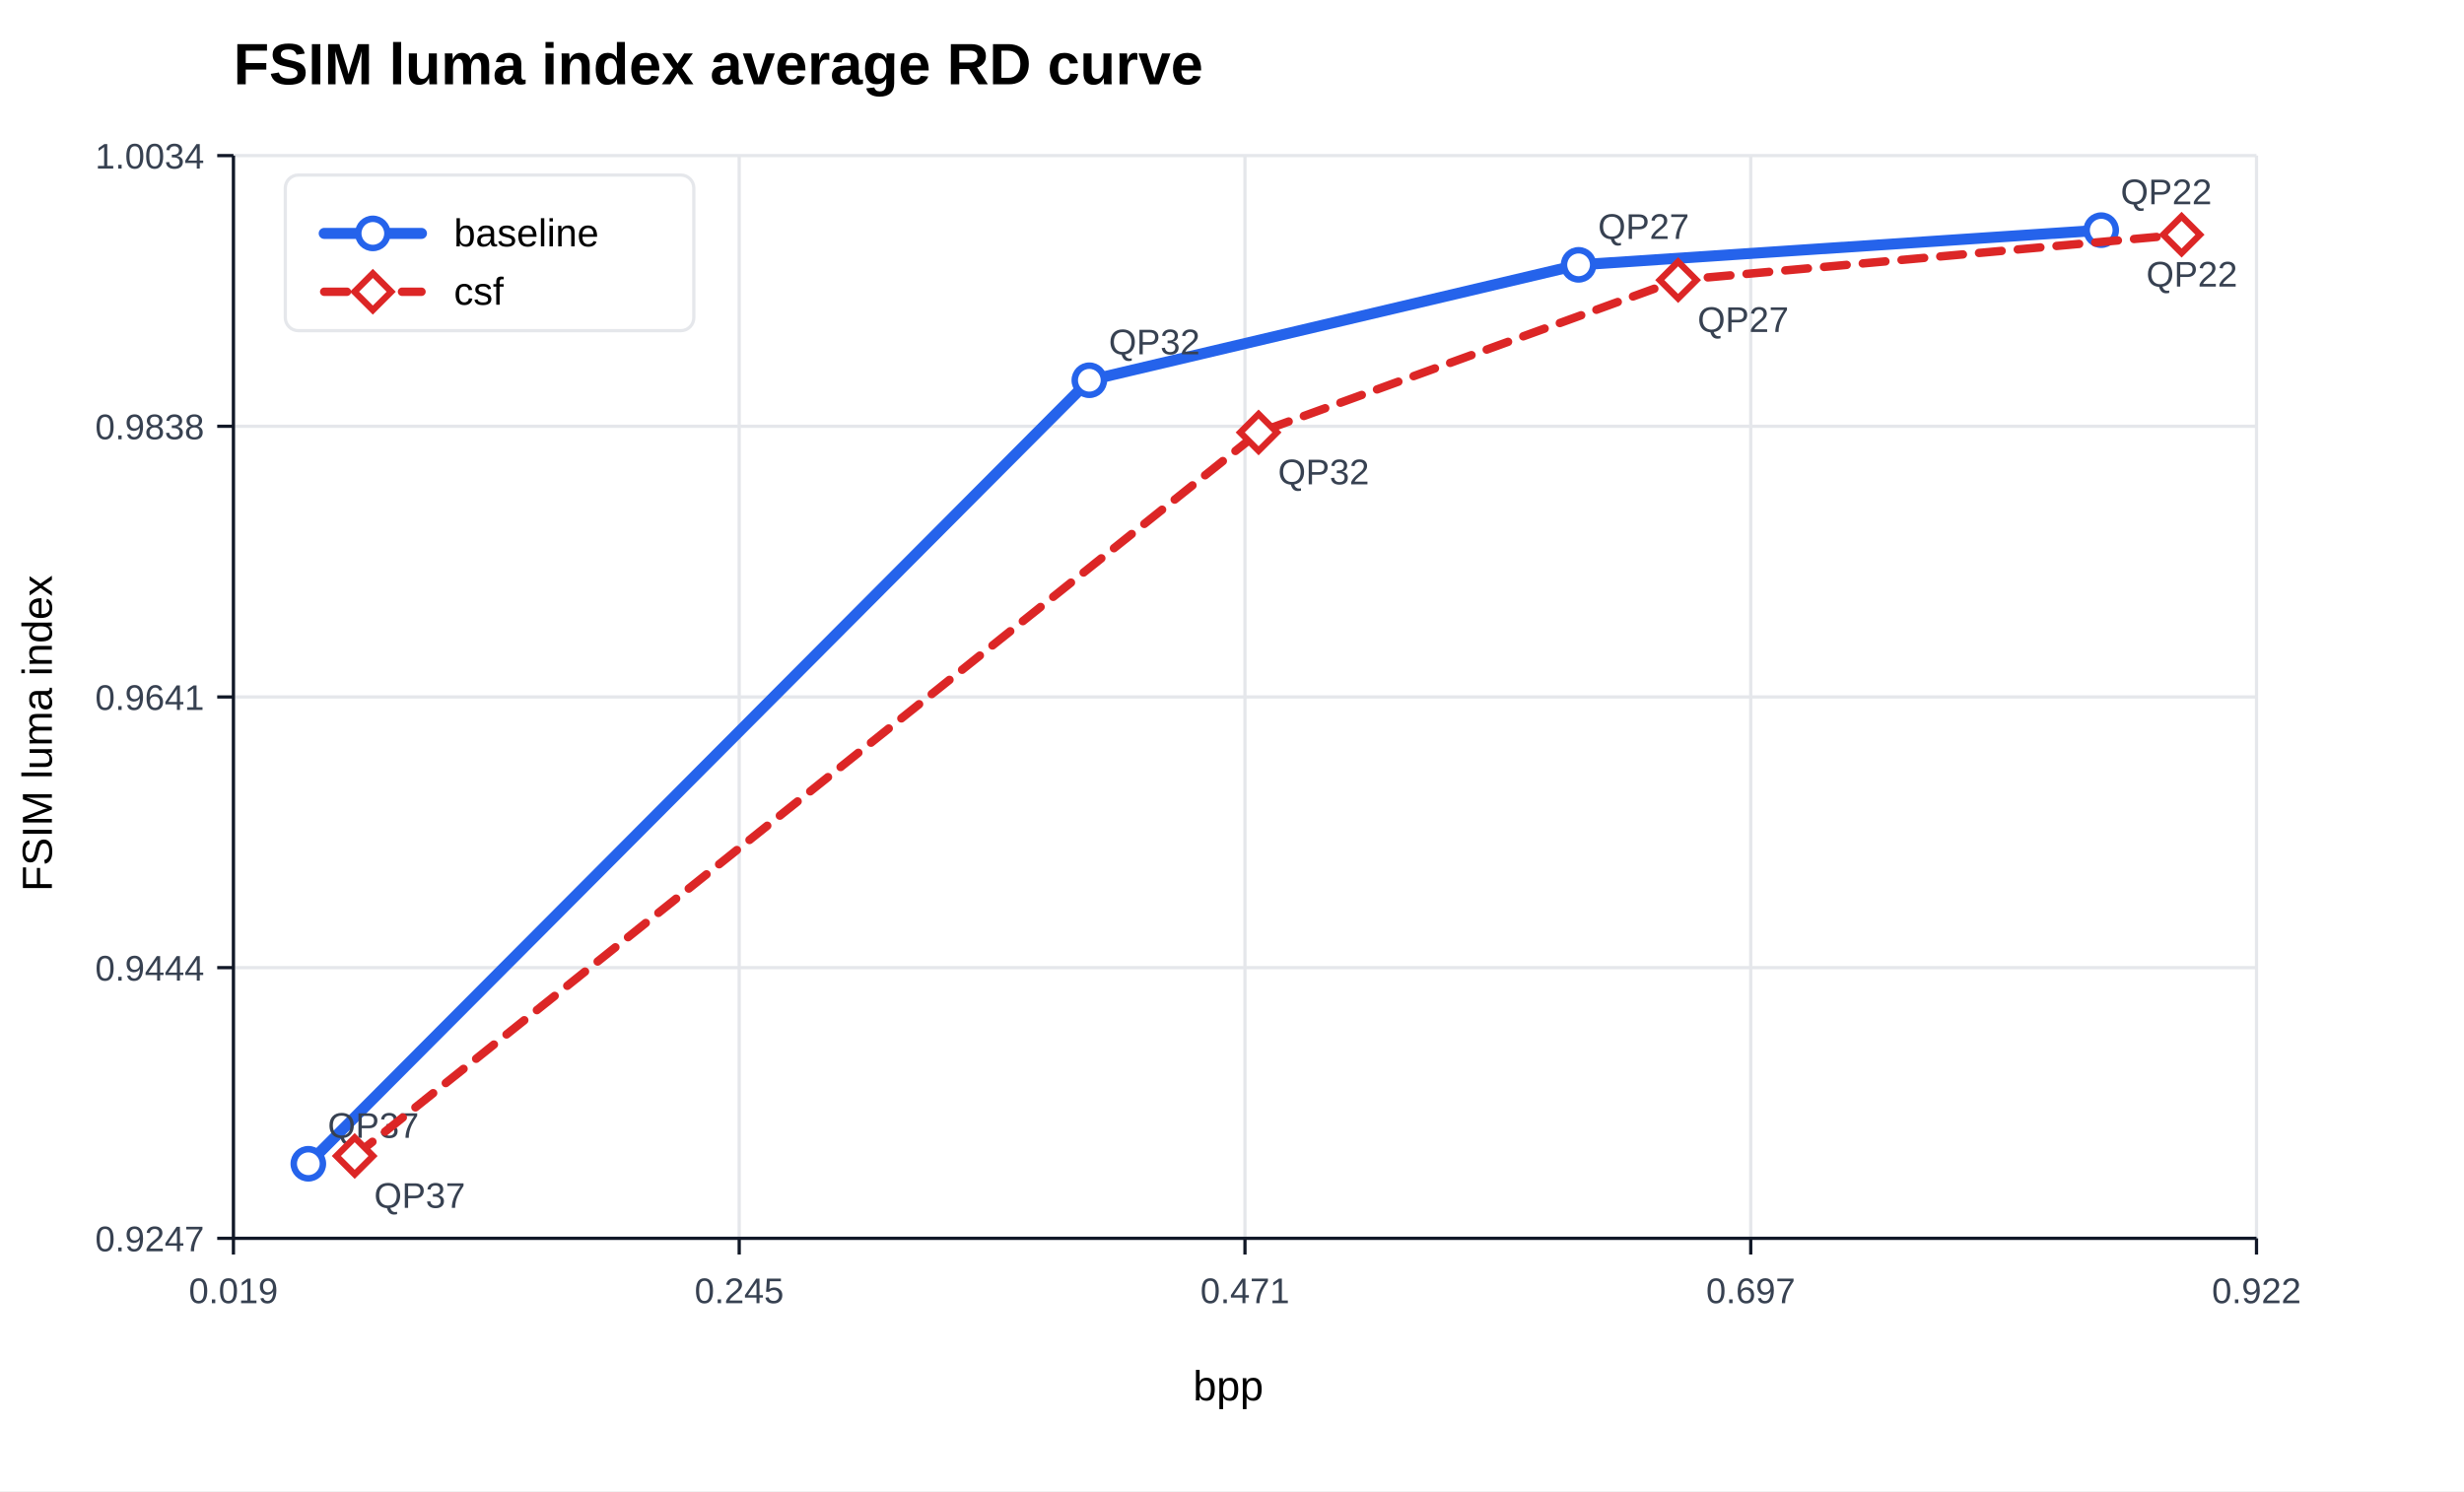
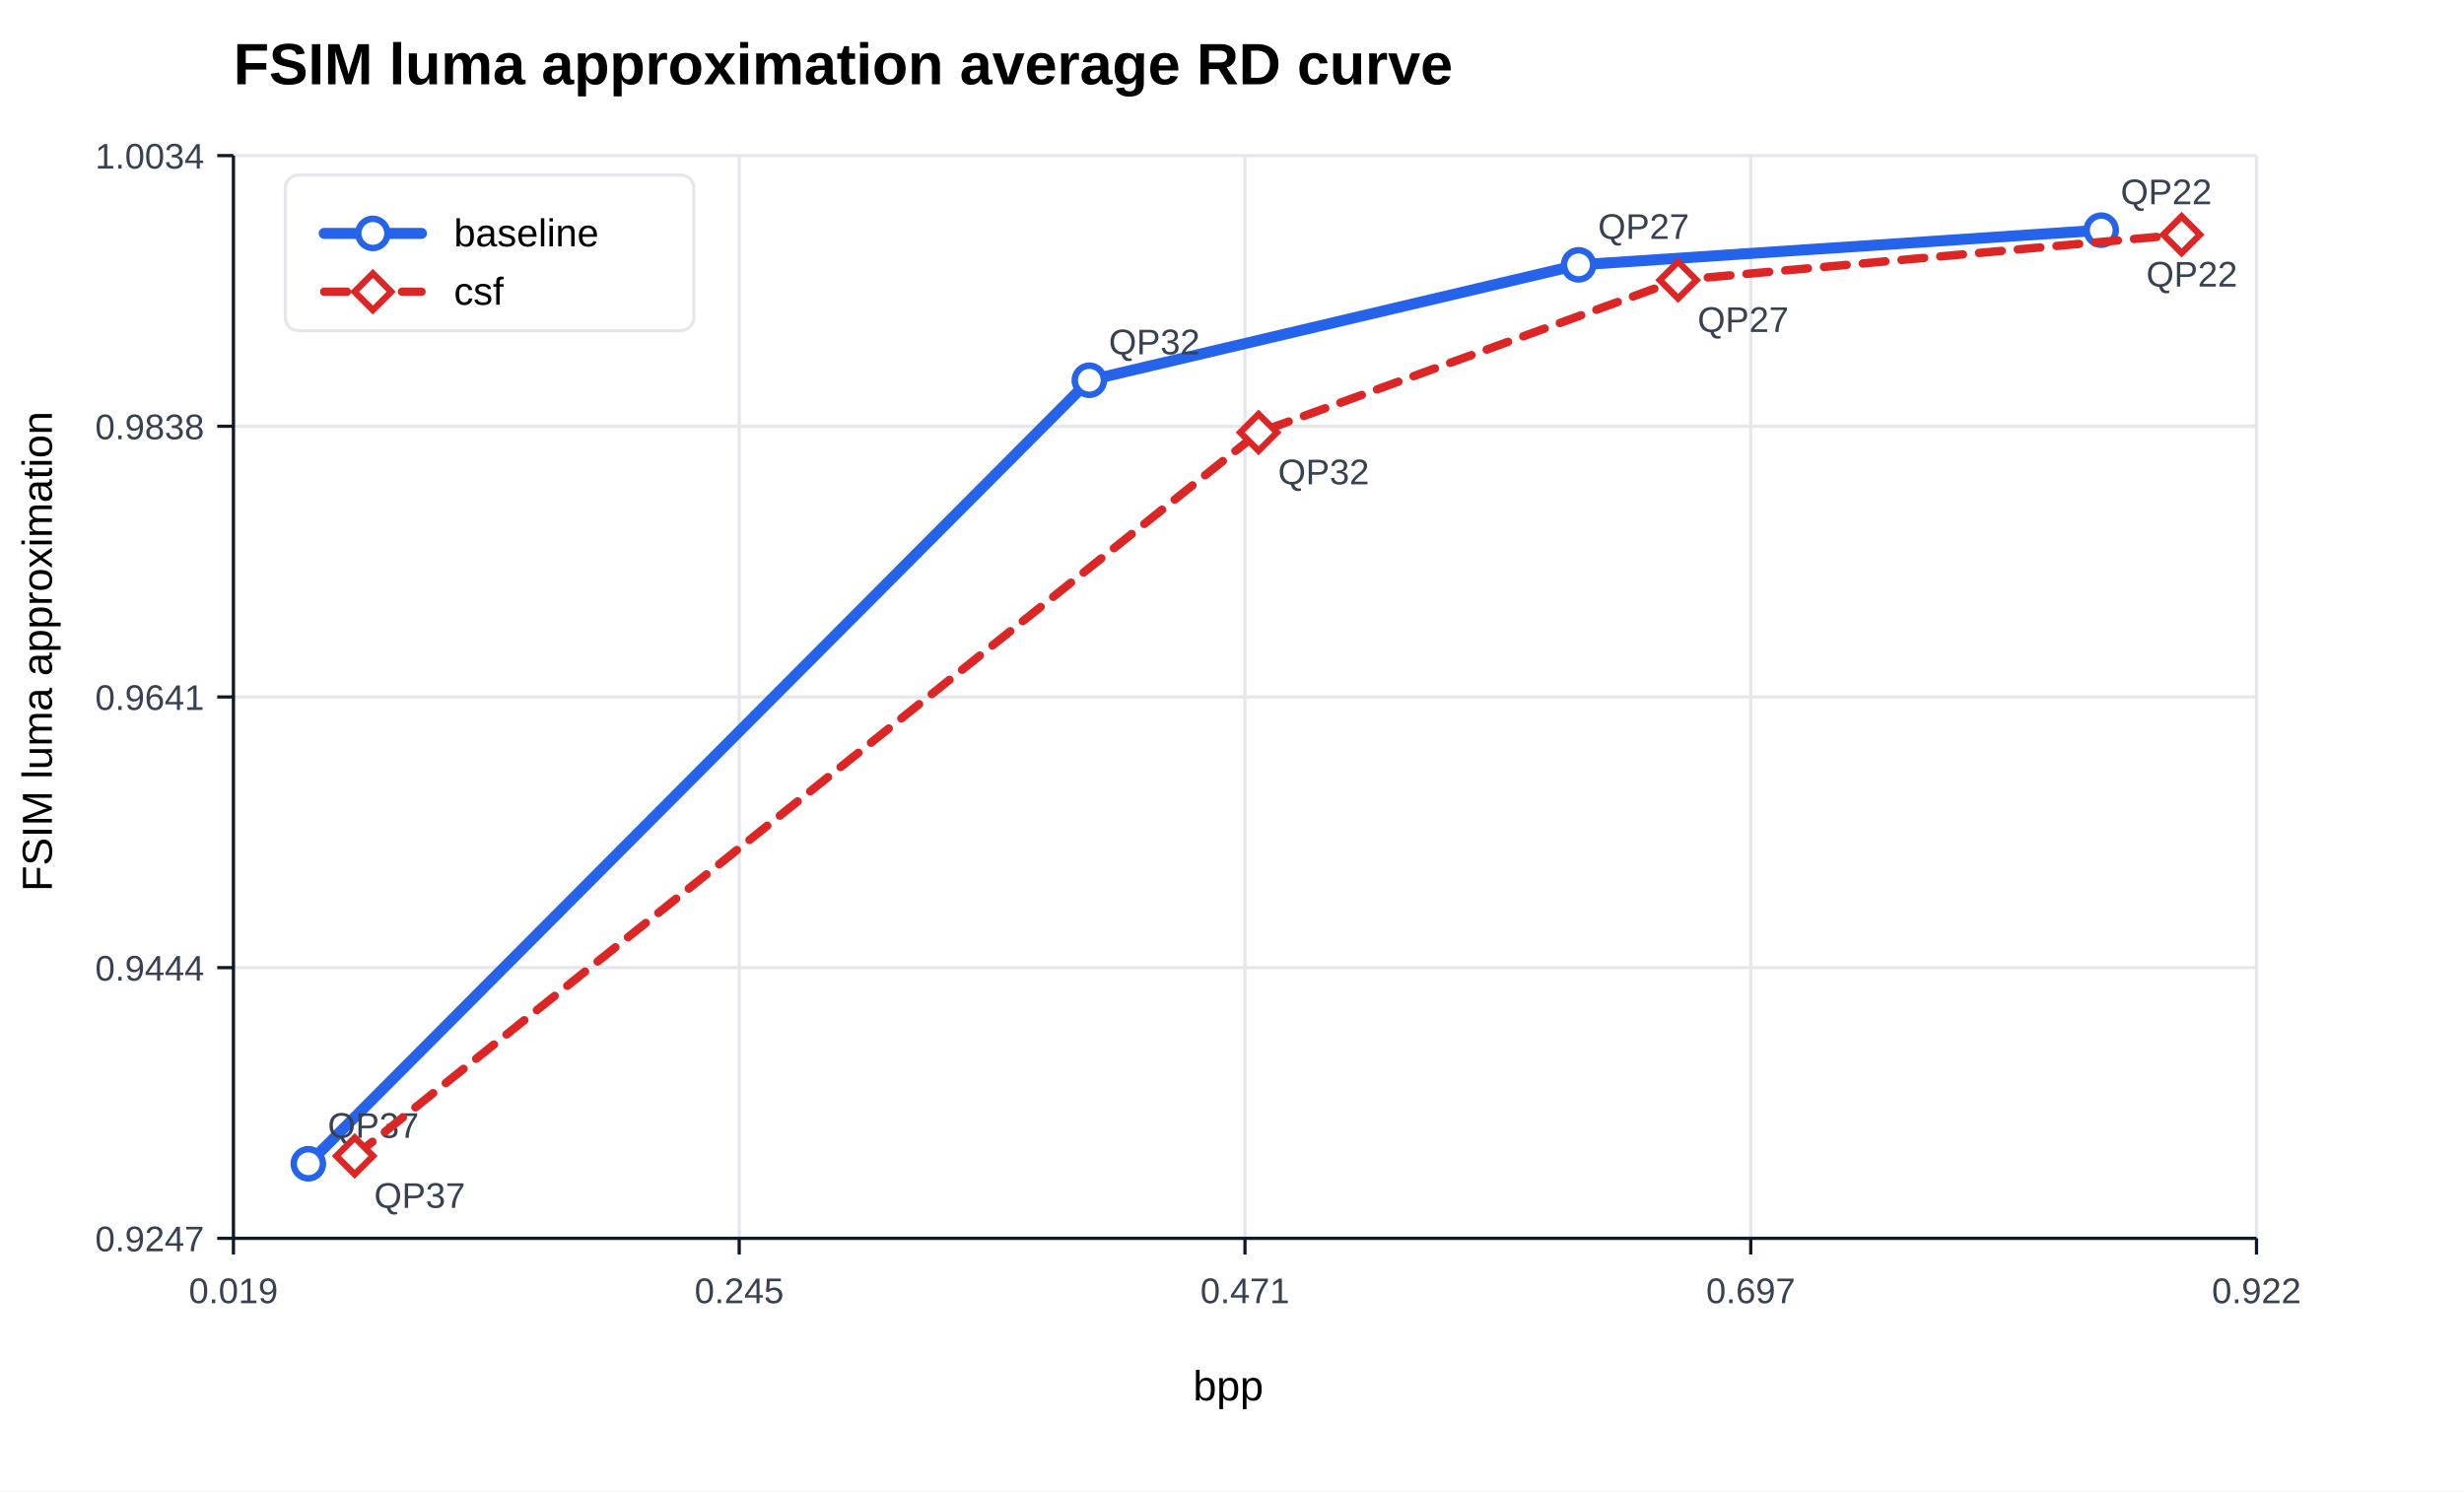
<svg xmlns="http://www.w3.org/2000/svg" width="760" height="460" viewBox="0 0 760 460">
  <rect width="100%" height="100%" fill="#ffffff" />
-   <text x="72" y="26" font-family="Arial" font-size="18" font-weight="700">FSIM luma index average RD curve</text>
+   <text x="72" y="26" font-family="Arial" font-size="18" font-weight="700">FSIM luma approximation average RD curve</text>
  <line x1="72.0" y1="48" x2="72.0" y2="382" stroke="#e5e7eb" stroke-width="1" />
  <line x1="228.0" y1="48" x2="228.0" y2="382" stroke="#e5e7eb" stroke-width="1" />
  <line x1="384.0" y1="48" x2="384.0" y2="382" stroke="#e5e7eb" stroke-width="1" />
  <line x1="540.0" y1="48" x2="540.0" y2="382" stroke="#e5e7eb" stroke-width="1" />
  <line x1="696.0" y1="48" x2="696.0" y2="382" stroke="#e5e7eb" stroke-width="1" />
  <line x1="72" y1="382.0" x2="696" y2="382.0" stroke="#e5e7eb" stroke-width="1" />
  <line x1="72" y1="298.5" x2="696" y2="298.5" stroke="#e5e7eb" stroke-width="1" />
  <line x1="72" y1="215.0" x2="696" y2="215.0" stroke="#e5e7eb" stroke-width="1" />
  <line x1="72" y1="131.5" x2="696" y2="131.5" stroke="#e5e7eb" stroke-width="1" />
  <line x1="72" y1="48.0" x2="696" y2="48.0" stroke="#e5e7eb" stroke-width="1" />
  <line x1="72" y1="382" x2="696" y2="382" stroke="#111827" />
  <line x1="72" y1="48" x2="72" y2="382" stroke="#111827" />
  <text x="368" y="432" font-family="Arial" font-size="13">bpp</text>
-   <text x="16" y="275" font-family="Arial" font-size="13" transform="rotate(-90 16,275)">FSIM luma index</text>
+   <text x="16" y="275" font-family="Arial" font-size="13" transform="rotate(-90 16,275)">FSIM luma approximation</text>
  <line x1="72.0" y1="382" x2="72.0" y2="387" stroke="#111827" />
  <text x="72.0" y="402" font-family="Arial" font-size="11" fill="#374151" text-anchor="middle">0.019</text>
  <line x1="228.0" y1="382" x2="228.0" y2="387" stroke="#111827" />
  <text x="228.0" y="402" font-family="Arial" font-size="11" fill="#374151" text-anchor="middle">0.245</text>
  <line x1="384.0" y1="382" x2="384.0" y2="387" stroke="#111827" />
  <text x="384.0" y="402" font-family="Arial" font-size="11" fill="#374151" text-anchor="middle">0.471</text>
  <line x1="540.0" y1="382" x2="540.0" y2="387" stroke="#111827" />
  <text x="540.0" y="402" font-family="Arial" font-size="11" fill="#374151" text-anchor="middle">0.697</text>
  <line x1="696.0" y1="382" x2="696.0" y2="387" stroke="#111827" />
  <text x="696.0" y="402" font-family="Arial" font-size="11" fill="#374151" text-anchor="middle">0.922</text>
  <line x1="67" y1="382.0" x2="72" y2="382.0" stroke="#111827" />
  <text x="63" y="386.0" font-family="Arial" font-size="11" fill="#374151" text-anchor="end">0.9247</text>
  <line x1="67" y1="298.5" x2="72" y2="298.5" stroke="#111827" />
  <text x="63" y="302.5" font-family="Arial" font-size="11" fill="#374151" text-anchor="end">0.9444</text>
  <line x1="67" y1="215.0" x2="72" y2="215.0" stroke="#111827" />
  <text x="63" y="219.0" font-family="Arial" font-size="11" fill="#374151" text-anchor="end">0.9641</text>
  <line x1="67" y1="131.5" x2="72" y2="131.5" stroke="#111827" />
  <text x="63" y="135.5" font-family="Arial" font-size="11" fill="#374151" text-anchor="end">0.9838</text>
  <line x1="67" y1="48.0" x2="72" y2="48.0" stroke="#111827" />
  <text x="63" y="52.0" font-family="Arial" font-size="11" fill="#374151" text-anchor="end">1.0034</text>
  <polyline fill="none" stroke="#2563eb" stroke-width="3.4" stroke-linecap="round" stroke-linejoin="round" points="95.1,359.0 336.0,117.3 486.9,81.7 648.1,71.0" />
  <circle cx="95.1" cy="359.0" r="4.5" fill="#ffffff" stroke="#2563eb" stroke-width="2" />
  <text x="101.1" y="351.0" font-family="Arial" font-size="11" fill="#374151">QP37</text>
  <circle cx="336.0" cy="117.3" r="4.5" fill="#ffffff" stroke="#2563eb" stroke-width="2" />
  <text x="342.0" y="109.3" font-family="Arial" font-size="11" fill="#374151">QP32</text>
  <circle cx="486.9" cy="81.7" r="4.5" fill="#ffffff" stroke="#2563eb" stroke-width="2" />
  <text x="492.9" y="73.7" font-family="Arial" font-size="11" fill="#374151">QP27</text>
  <circle cx="648.1" cy="71.0" r="4.5" fill="#ffffff" stroke="#2563eb" stroke-width="2" />
  <text x="654.1" y="63.0" font-family="Arial" font-size="11" fill="#374151">QP22</text>
  <polyline fill="none" stroke="#dc2626" stroke-width="2.6" stroke-linecap="round" stroke-linejoin="round" stroke-dasharray="7 5" points="109.4,356.6 388.2,133.4 517.6,86.4 672.9,72.4" />
  <rect x="105.4" y="352.6" width="8" height="8" transform="rotate(45 109.4 356.6)" fill="#ffffff" stroke="#dc2626" stroke-width="2" />
  <text x="115.4" y="372.6" font-family="Arial" font-size="11" fill="#374151">QP37</text>
  <rect x="384.2" y="129.4" width="8" height="8" transform="rotate(45 388.2 133.4)" fill="#ffffff" stroke="#dc2626" stroke-width="2" />
  <text x="394.2" y="149.4" font-family="Arial" font-size="11" fill="#374151">QP32</text>
  <rect x="513.6" y="82.4" width="8" height="8" transform="rotate(45 517.6 86.4)" fill="#ffffff" stroke="#dc2626" stroke-width="2" />
  <text x="523.6" y="102.4" font-family="Arial" font-size="11" fill="#374151">QP27</text>
  <rect x="668.9" y="68.4" width="8" height="8" transform="rotate(45 672.9 72.4)" fill="#ffffff" stroke="#dc2626" stroke-width="2" />
  <text x="662.0" y="88.4" font-family="Arial" font-size="11" fill="#374151">QP22</text>
  <rect x="88" y="54" width="126" height="48" rx="4" fill="#ffffff" stroke="#e5e7eb" />
  <line x1="100" y1="72" x2="130" y2="72" stroke="#2563eb" stroke-width="3.4" stroke-linecap="round" />
  <circle cx="115.0" cy="72.0" r="4.5" fill="#ffffff" stroke="#2563eb" stroke-width="2" />
  <text x="140" y="76" font-family="Arial" font-size="12">baseline</text>
  <line x1="100" y1="90" x2="130" y2="90" stroke="#dc2626" stroke-width="2.6" stroke-linecap="round" stroke-dasharray="7 5" />
  <rect x="111.0" y="86.0" width="8" height="8" transform="rotate(45 115.0 90.0)" fill="#ffffff" stroke="#dc2626" stroke-width="2" />
  <text x="140" y="94" font-family="Arial" font-size="12">csf</text>
</svg>
